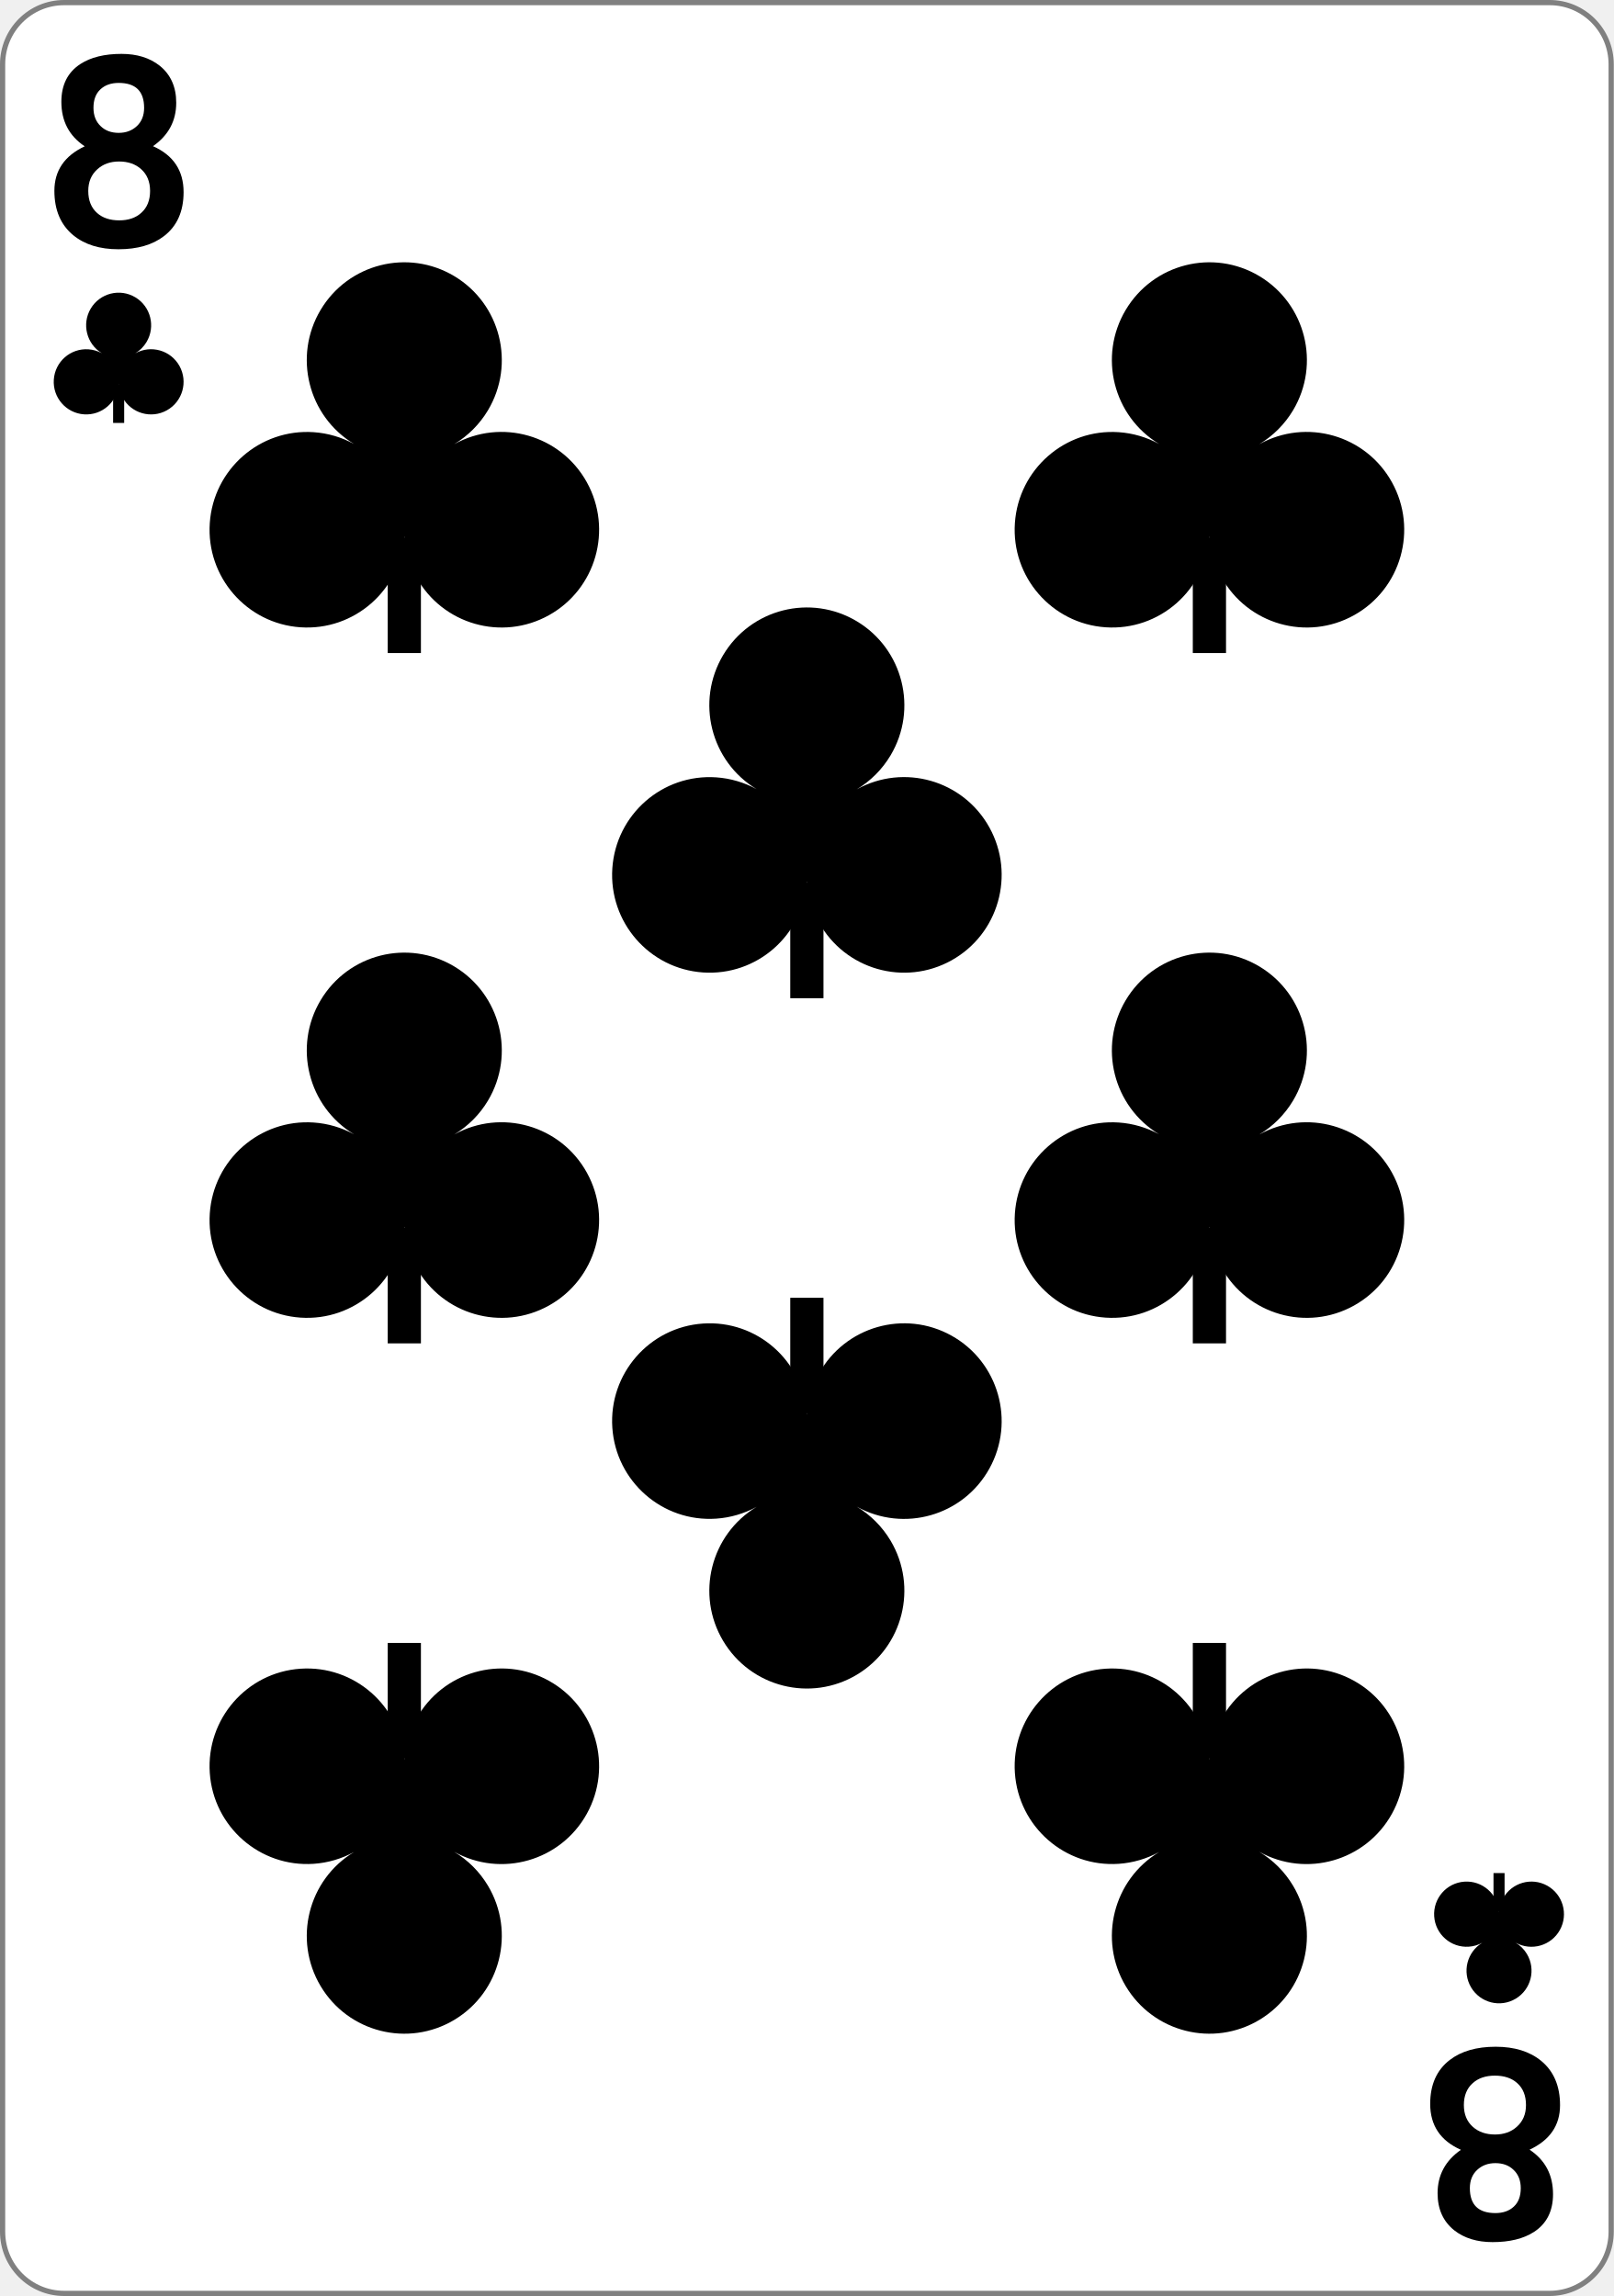
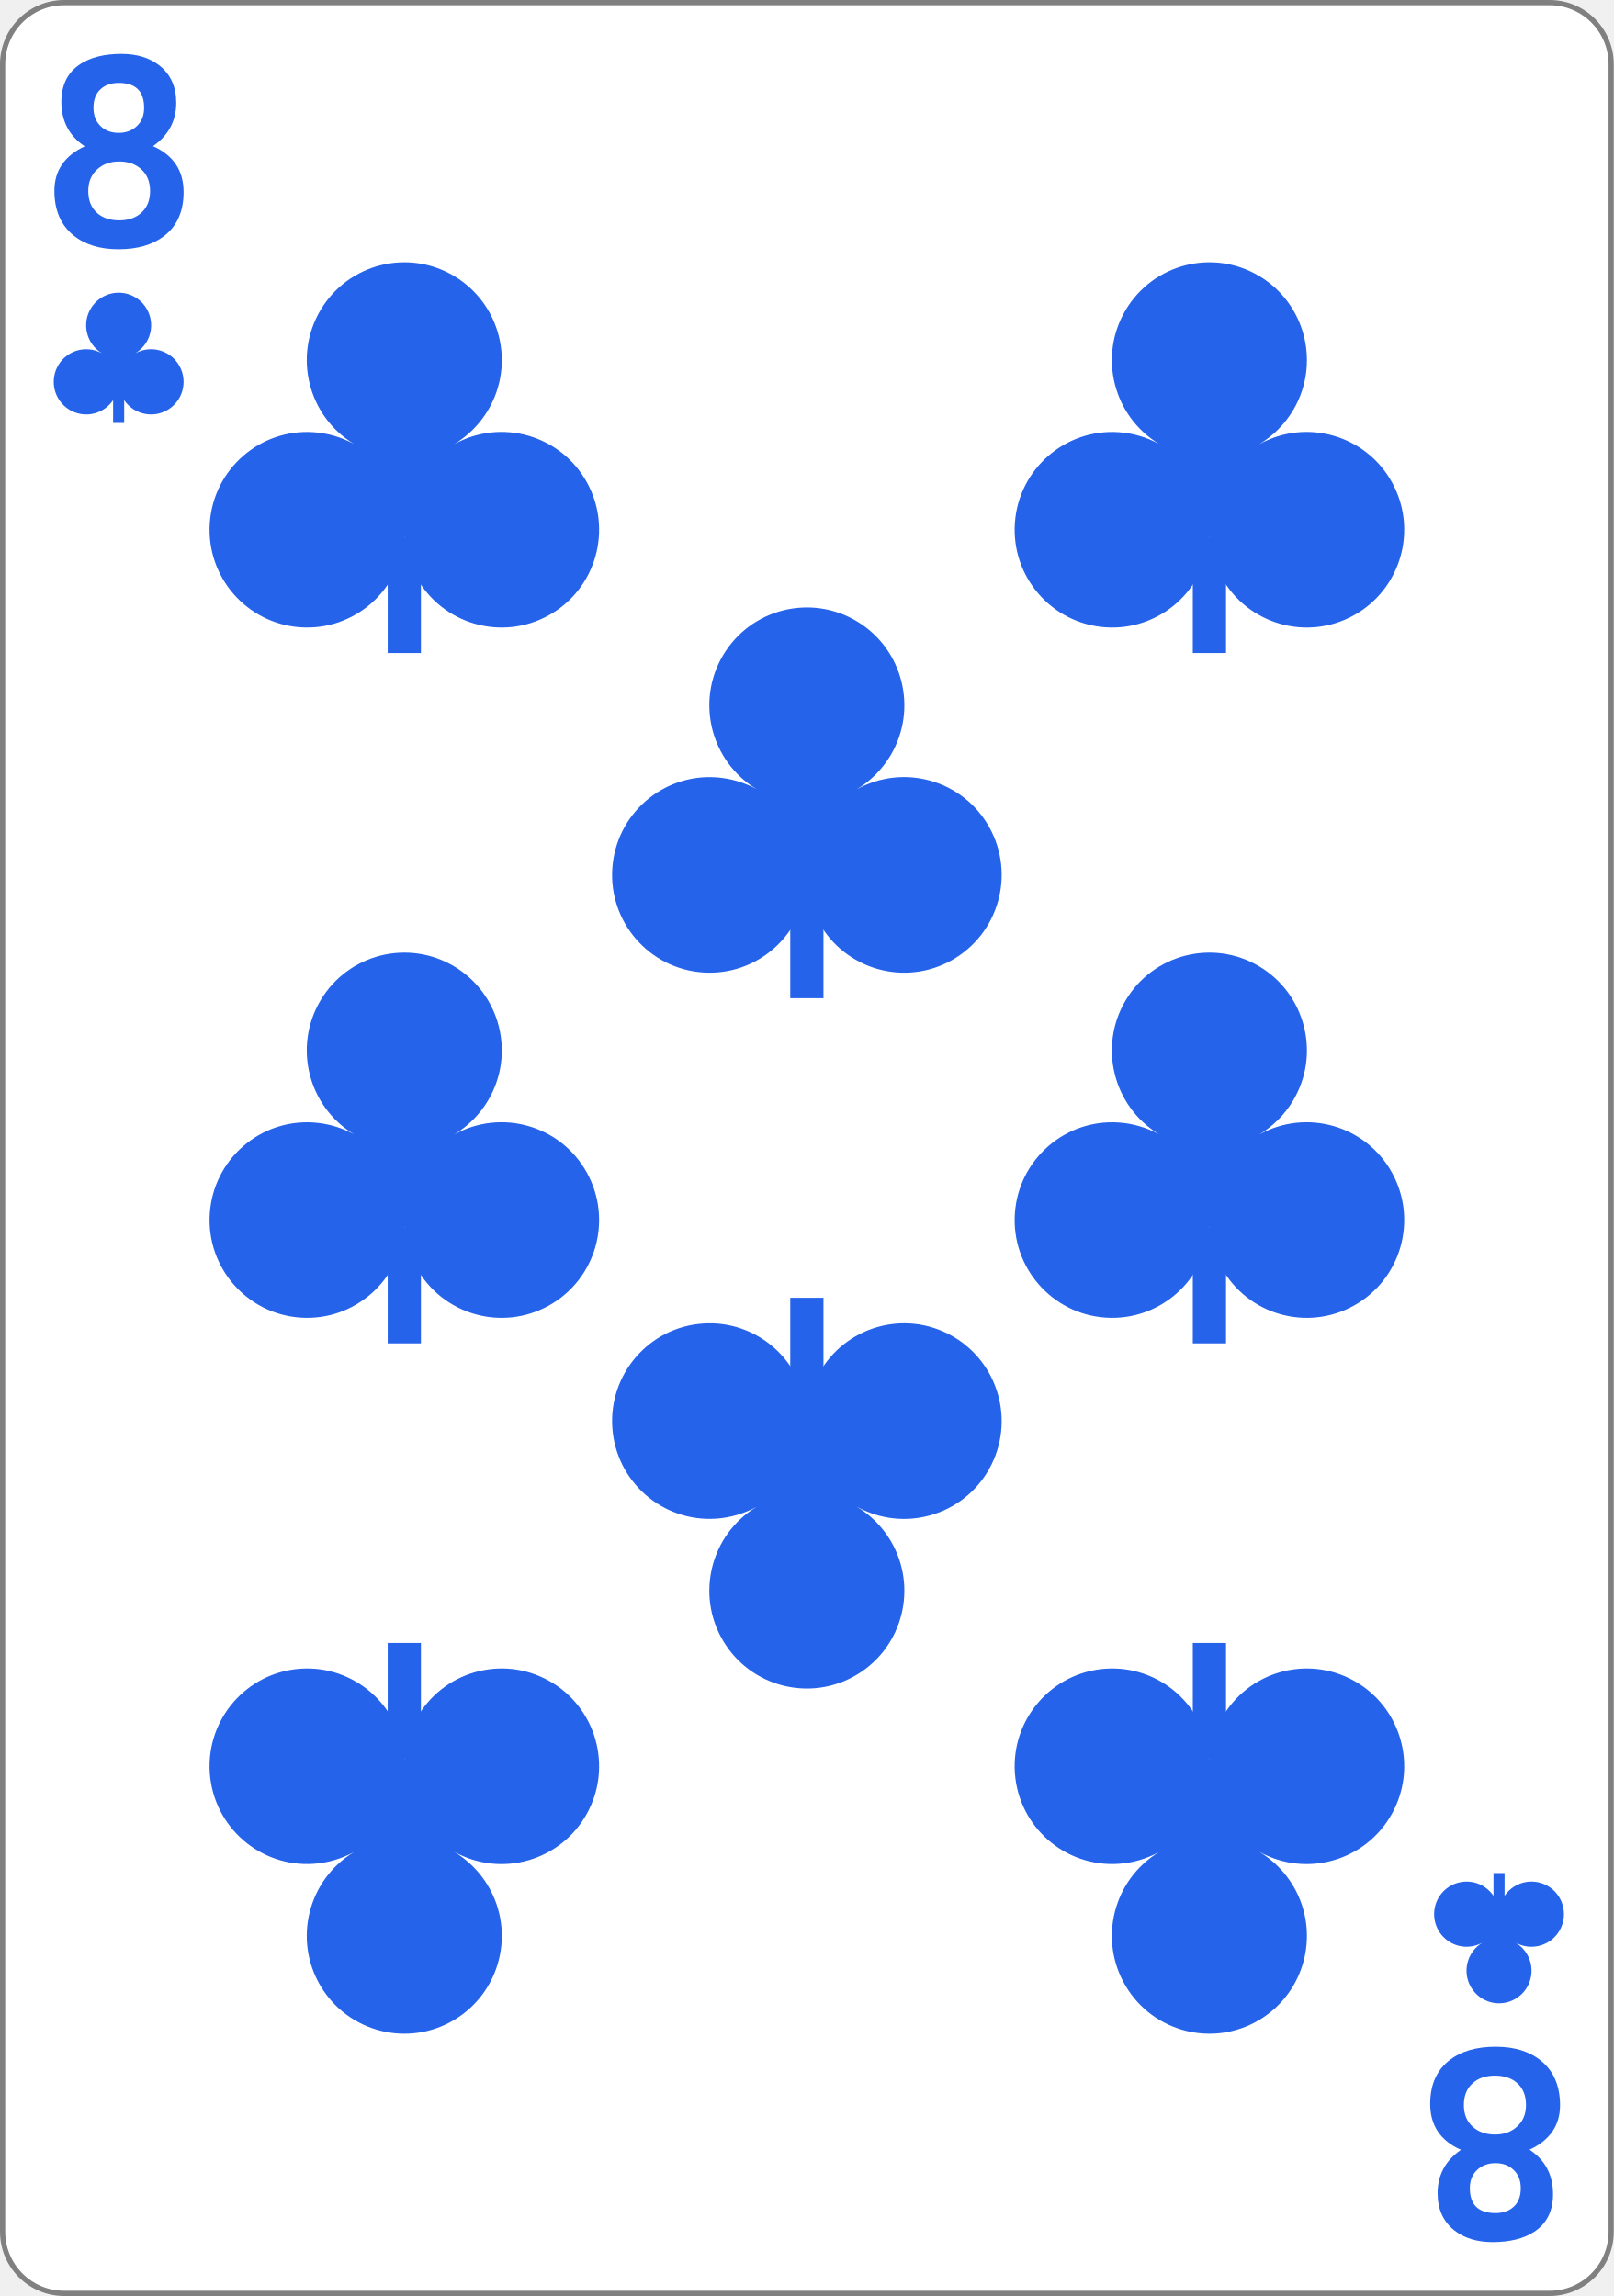
<svg xmlns="http://www.w3.org/2000/svg" width="234" height="333" id="svg2" version="1.1">
  <defs id="defs4" />
  <g id="layer1" transform="translate(0,-719.3622)">
    <g id="g963">
      <rect rx="8.919" ry="8.946" y="719.74" x="0.378" height="332.244" width="233.244" id="rect4266" style="fill:#ffffff;fill-opacity:1;stroke:#808080;stroke-width:0.756;stroke-linecap:butt;stroke-linejoin:miter;stroke-miterlimit:4;stroke-dasharray:none;stroke-opacity:1" />
-       <g transform="matrix(0.07348588,0,0,0.07370838,-248.0173,933.6006)" id="g4233" style="fill:none;stroke:#000000;stroke-width:3.181;stroke-opacity:1" />
-       <g clip-path="none" style="fill:none;stroke:#000000;stroke-width:3.181;stroke-opacity:1" id="g4211" transform="matrix(0.07348588,0,0,0.07370838,-248.0173,933.6006)" />
-       <g transform="matrix(0.07348588,0,0,0.07370838,-248.0173,933.6006)" id="g4227" style="fill:none;stroke:#000000;stroke-width:3.181;stroke-opacity:1" />
+       <g transform="matrix(0.07348588,0,0,0.07370838,-248.0173,933.6006)" id="g4233" style="fill:none;stroke:#2563eb;stroke-width:3.181;stroke-opacity:1" />
+       <g clip-path="none" style="fill:none;stroke:#2563eb;stroke-width:3.181;stroke-opacity:1" id="g4211" transform="matrix(0.07348588,0,0,0.07370838,-248.0173,933.6006)" />
+       <g transform="matrix(0.07348588,0,0,0.07370838,-248.0173,933.6006)" id="g4227" style="fill:none;stroke:#2563eb;stroke-width:3.181;stroke-opacity:1" />
      <g style="stroke-width:3.181" transform="matrix(0.05648742,0,0,-0.05667266,-21.36041,954.7518)" id="g5492-7-5-2">
-         <rect style="fill:#000000;fill-opacity:1;stroke:none;stroke-width:3.181" id="rect4124-6-51-2" width="85.256" height="295.685" x="2406.706" y="536.549" />
-         <path id="path3979-1-6-1-7-1" d="m 2917.856,395.129 c 67.135,120.805 23.601,273.145 -97.235,340.262 -120.836,67.117 -273.216,23.595 -340.35,-97.21 -17.88,-32.173 -28.44,-67.893 -30.889,-104.572 -9.342,137.921 -128.747,242.091 -266.662,232.714 -137.914,-9.378 -242.111,-128.752 -232.731,-266.631 9.38,-137.878 128.786,-242.049 266.7,-232.671 36.206,2.462 71.443,12.765 103.725,30.222 -118.192,-70.886 -156.875,-224.529 -85.945,-343.146 70.93,-118.617 224.613,-157.29 343.261,-86.378 118.647,70.912 157.33,224.555 86.4,343.171 -21.341,35.69 -51.243,65.5 -86.812,86.883 121.024,-66.97 273.404,-23.448 340.538,97.356 z" style="fill:#000000;fill-opacity:1;stroke:none;stroke-width:3.181" />
+         <rect style="fill:#2563eb;fill-opacity:1;stroke:none;stroke-width:3.181" id="rect4124-6-51-2" width="85.256" height="295.685" x="2406.706" y="536.549" />
+         <path id="path3979-1-6-1-7-1" d="m 2917.856,395.129 c 67.135,120.805 23.601,273.145 -97.235,340.262 -120.836,67.117 -273.216,23.595 -340.35,-97.21 -17.88,-32.173 -28.44,-67.893 -30.889,-104.572 -9.342,137.921 -128.747,242.091 -266.662,232.714 -137.914,-9.378 -242.111,-128.752 -232.731,-266.631 9.38,-137.878 128.786,-242.049 266.7,-232.671 36.206,2.462 71.443,12.765 103.725,30.222 -118.192,-70.886 -156.875,-224.529 -85.945,-343.146 70.93,-118.617 224.613,-157.29 343.261,-86.378 118.647,70.912 157.33,224.555 86.4,343.171 -21.341,35.69 -51.243,65.5 -86.812,86.883 121.024,-66.97 273.404,-23.448 340.538,97.356 z" style="fill:#2563eb;fill-opacity:1;stroke:none;stroke-width:3.181" />
      </g>
      <g style="stroke-width:3.181" transform="matrix(0.05648742,0,0,0.05667266,37.00993,867.0337)" id="g5492-7-1-4">
-         <rect style="fill:#000000;fill-opacity:1;stroke:none;stroke-width:3.181" id="rect4124-6-1-2" width="85.256" height="295.685" x="2406.706" y="536.549" />
-         <path id="path3979-1-6-1-52-3" d="m 2917.856,395.129 c 67.135,120.805 23.601,273.145 -97.235,340.262 -120.836,67.117 -273.216,23.595 -340.35,-97.21 -17.88,-32.173 -28.44,-67.893 -30.889,-104.572 -9.342,137.921 -128.747,242.091 -266.662,232.714 -137.914,-9.378 -242.111,-128.752 -232.731,-266.631 9.38,-137.878 128.786,-242.049 266.7,-232.671 36.206,2.462 71.443,12.765 103.725,30.222 -118.192,-70.886 -156.875,-224.529 -85.945,-343.146 70.93,-118.617 224.613,-157.29 343.261,-86.378 118.647,70.912 157.33,224.555 86.4,343.171 -21.341,35.69 -51.243,65.5 -86.812,86.883 121.024,-66.97 273.404,-23.448 340.538,97.356 z" style="fill:#000000;fill-opacity:1;stroke:none;stroke-width:3.181" />
+         <rect style="fill:#2563eb;fill-opacity:1;stroke:none;stroke-width:3.181" id="rect4124-6-1-2" width="85.256" height="295.685" x="2406.706" y="536.549" />
+         <path id="path3979-1-6-1-52-3" d="m 2917.856,395.129 c 67.135,120.805 23.601,273.145 -97.235,340.262 -120.836,67.117 -273.216,23.595 -340.35,-97.21 -17.88,-32.173 -28.44,-67.893 -30.889,-104.572 -9.342,137.921 -128.747,242.091 -266.662,232.714 -137.914,-9.378 -242.111,-128.752 -232.731,-266.631 9.38,-137.878 128.786,-242.049 266.7,-232.671 36.206,2.462 71.443,12.765 103.725,30.222 -118.192,-70.886 -156.875,-224.529 -85.945,-343.146 70.93,-118.617 224.613,-157.29 343.261,-86.378 118.647,70.912 157.33,224.555 86.4,343.171 -21.341,35.69 -51.243,65.5 -86.812,86.883 121.024,-66.97 273.404,-23.448 340.538,97.356 z" style="fill:#2563eb;fill-opacity:1;stroke:none;stroke-width:3.181" />
      </g>
      <g style="stroke-width:3.181" transform="matrix(0.05648742,0,0,0.05667266,-79.73074,766.9113)" id="g5492-7">
-         <rect style="fill:#000000;fill-opacity:1;stroke:none;stroke-width:3.181" id="rect4124-6" width="85.256" height="295.685" x="2406.706" y="536.549" />
-         <path id="path3979-1-6-1" d="m 2917.856,395.129 c 67.135,120.805 23.601,273.145 -97.235,340.262 -120.836,67.117 -273.216,23.595 -340.35,-97.21 -17.88,-32.173 -28.44,-67.893 -30.889,-104.572 -9.342,137.921 -128.747,242.091 -266.662,232.714 -137.914,-9.378 -242.111,-128.752 -232.731,-266.631 9.38,-137.878 128.786,-242.049 266.7,-232.671 36.206,2.462 71.443,12.765 103.725,30.222 -118.192,-70.886 -156.875,-224.529 -85.945,-343.146 70.93,-118.617 224.613,-157.29 343.261,-86.378 118.647,70.912 157.33,224.555 86.4,343.171 -21.341,35.69 -51.243,65.5 -86.812,86.883 121.024,-66.97 273.404,-23.448 340.538,97.356 z" style="fill:#000000;fill-opacity:1;stroke:none;stroke-width:3.181" />
+         <rect style="fill:#2563eb;fill-opacity:1;stroke:none;stroke-width:3.181" id="rect4124-6" width="85.256" height="295.685" x="2406.706" y="536.549" />
+         <path id="path3979-1-6-1" d="m 2917.856,395.129 c 67.135,120.805 23.601,273.145 -97.235,340.262 -120.836,67.117 -273.216,23.595 -340.35,-97.21 -17.88,-32.173 -28.44,-67.893 -30.889,-104.572 -9.342,137.921 -128.747,242.091 -266.662,232.714 -137.914,-9.378 -242.111,-128.752 -232.731,-266.631 9.38,-137.878 128.786,-242.049 266.7,-232.671 36.206,2.462 71.443,12.765 103.725,30.222 -118.192,-70.886 -156.875,-224.529 -85.945,-343.146 70.93,-118.617 224.613,-157.29 343.261,-86.378 118.647,70.912 157.33,224.555 86.4,343.171 -21.341,35.69 -51.243,65.5 -86.812,86.883 121.024,-66.97 273.404,-23.448 340.538,97.356 z" style="fill:#2563eb;fill-opacity:1;stroke:none;stroke-width:3.181" />
      </g>
      <g style="stroke-width:3.181" transform="matrix(0.01882914,0,0,0.01889089,-28.91457,764.9804)" id="g5492-7-8-1">
-         <rect style="fill:#000000;fill-opacity:1;stroke:none;stroke-width:3.181" id="rect4124-6-9-7" width="85.256" height="295.685" x="2406.706" y="536.549" />
-         <path id="path3979-1-6-1-2-4" d="m 2917.856,395.129 c 67.135,120.805 23.601,273.145 -97.235,340.262 -120.836,67.117 -273.216,23.595 -340.35,-97.21 -17.88,-32.173 -28.44,-67.893 -30.889,-104.572 -9.342,137.921 -128.747,242.091 -266.662,232.714 -137.914,-9.378 -242.111,-128.752 -232.731,-266.631 9.38,-137.878 128.786,-242.049 266.7,-232.671 36.206,2.462 71.443,12.765 103.725,30.222 -118.192,-70.886 -156.875,-224.529 -85.945,-343.146 70.93,-118.617 224.613,-157.29 343.261,-86.378 118.647,70.912 157.33,224.555 86.4,343.171 -21.341,35.69 -51.243,65.5 -86.812,86.883 121.024,-66.97 273.404,-23.448 340.538,97.356 z" style="fill:#000000;fill-opacity:1;stroke:none;stroke-width:3.181" />
+         <rect style="fill:#2563eb;fill-opacity:1;stroke:none;stroke-width:3.181" id="rect4124-6-9-7" width="85.256" height="295.685" x="2406.706" y="536.549" />
+         <path id="path3979-1-6-1-2-4" d="m 2917.856,395.129 c 67.135,120.805 23.601,273.145 -97.235,340.262 -120.836,67.117 -273.216,23.595 -340.35,-97.21 -17.88,-32.173 -28.44,-67.893 -30.889,-104.572 -9.342,137.921 -128.747,242.091 -266.662,232.714 -137.914,-9.378 -242.111,-128.752 -232.731,-266.631 9.38,-137.878 128.786,-242.049 266.7,-232.671 36.206,2.462 71.443,12.765 103.725,30.222 -118.192,-70.886 -156.875,-224.529 -85.945,-343.146 70.93,-118.617 224.613,-157.29 343.261,-86.378 118.647,70.912 157.33,224.555 86.4,343.171 -21.341,35.69 -51.243,65.5 -86.812,86.883 121.024,-66.97 273.404,-23.448 340.538,97.356 z" style="fill:#2563eb;fill-opacity:1;stroke:none;stroke-width:3.181" />
      </g>
-       <g id="text3755-0" style="font-style:normal;font-variant:normal;font-weight:bold;font-stretch:normal;line-height:0%;font-family:'Levenim MT';-inkscape-font-specification:'Sans Bold';letter-spacing:0px;word-spacing:0px;fill:#000000;fill-opacity:1;stroke:none;stroke-width:3.181" transform="matrix(0.3068203,0,0,0.3220324,0.259344,720.7665)" aria-label="8">
+       <g id="text3755-0" style="font-style:normal;font-variant:normal;font-weight:bold;font-stretch:normal;line-height:0%;font-family:'Levenim MT';-inkscape-font-specification:'Sans Bold';letter-spacing:0px;word-spacing:0px;fill:#2563eb;fill-opacity:1;stroke:none;stroke-width:3.181" transform="matrix(0.3068203,0,0,0.3220324,0.259344,720.7665)" aria-label="8">
        <path id="path919" style="font-size:122.842px;line-height:1.25;stroke-width:3.181" d="m 85.916,82.169 q 0,13.016 -9.237,19.794 -8.098,5.938 -21.533,5.938 -13.316,0 -21.413,-6.358 -8.877,-7.018 -8.877,-19.974 0,-13.616 14.336,-20.034 -11.037,-7.018 -11.037,-20.034 0,-11.456 8.997,-17.035 7.378,-4.559 19.434,-4.559 10.977,0 18.054,5.338 7.798,5.998 7.798,16.675 0,12.236 -10.977,19.554 14.456,6.118 14.456,20.694 z M 67.262,44.201 q 0,-11.217 -11.996,-11.217 -5.458,0 -8.697,2.939 -3.239,2.879 -3.239,8.277 0,5.218 3.419,8.277 3.239,2.999 8.517,2.999 5.158,0 8.577,-3.059 3.419,-3.059 3.419,-8.217 z m 2.819,37.428 q 0,-6.238 -4.259,-9.837 -4.019,-3.419 -10.377,-3.419 -6.238,0 -10.257,3.479 -4.319,3.659 -4.319,9.777 0,6.418 4.199,9.957 3.899,3.299 10.437,3.299 6.478,0 10.377,-3.359 4.199,-3.539 4.199,-9.897 z" />
      </g>
      <g style="stroke-width:3.181" transform="matrix(0.01882924,0,0,-0.01889089,171.243,1006.744)" id="g5492-7-8-8-4">
-         <rect style="fill:#000000;fill-opacity:1;stroke:none;stroke-width:3.181" id="rect4124-6-9-8-8" width="85.256" height="295.685" x="2406.706" y="536.549" />
-         <path id="path3979-1-6-1-2-2-8" d="m 2917.856,395.129 c 67.135,120.805 23.601,273.145 -97.235,340.262 -120.836,67.117 -273.216,23.595 -340.35,-97.21 -17.88,-32.173 -28.44,-67.893 -30.889,-104.572 -9.342,137.921 -128.747,242.091 -266.662,232.714 -137.914,-9.378 -242.111,-128.752 -232.731,-266.631 9.38,-137.878 128.786,-242.049 266.7,-232.671 36.206,2.462 71.443,12.765 103.725,30.222 -118.192,-70.886 -156.875,-224.529 -85.945,-343.146 70.93,-118.617 224.613,-157.29 343.261,-86.378 118.647,70.912 157.33,224.555 86.4,343.171 -21.341,35.69 -51.243,65.5 -86.812,86.883 121.024,-66.97 273.404,-23.448 340.538,97.356 z" style="fill:#000000;fill-opacity:1;stroke:none;stroke-width:3.181" />
+         <rect style="fill:#2563eb;fill-opacity:1;stroke:none;stroke-width:3.181" id="rect4124-6-9-8-8" width="85.256" height="295.685" x="2406.706" y="536.549" />
+         <path id="path3979-1-6-1-2-2-8" d="m 2917.856,395.129 c 67.135,120.805 23.601,273.145 -97.235,340.262 -120.836,67.117 -273.216,23.595 -340.35,-97.21 -17.88,-32.173 -28.44,-67.893 -30.889,-104.572 -9.342,137.921 -128.747,242.091 -266.662,232.714 -137.914,-9.378 -242.111,-128.752 -232.731,-266.631 9.38,-137.878 128.786,-242.049 266.7,-232.671 36.206,2.462 71.443,12.765 103.725,30.222 -118.192,-70.886 -156.875,-224.529 -85.945,-343.146 70.93,-118.617 224.613,-157.29 343.261,-86.378 118.647,70.912 157.33,224.555 86.4,343.171 -21.341,35.69 -51.243,65.5 -86.812,86.883 121.024,-66.97 273.404,-23.448 340.538,97.356 z" style="fill:#2563eb;fill-opacity:1;stroke:none;stroke-width:3.181" />
      </g>
-       <g id="text3755-2-2" style="font-style:normal;font-variant:normal;font-weight:bold;font-stretch:normal;line-height:0%;font-family:'Levenim MT';-inkscape-font-specification:'Sans Bold';letter-spacing:0px;word-spacing:0px;fill:#000000;fill-opacity:1;stroke:none;stroke-width:3.181" transform="matrix(-0.3075926,0,0,-0.3212237,0.259344,720.7665)" aria-label="8">
+       <g id="text3755-2-2" style="font-style:normal;font-variant:normal;font-weight:bold;font-stretch:normal;line-height:0%;font-family:'Levenim MT';-inkscape-font-specification:'Sans Bold';letter-spacing:0px;word-spacing:0px;fill:#2563eb;fill-opacity:1;stroke:none;stroke-width:3.181" transform="matrix(-0.3075926,0,0,-0.3212237,0.259344,720.7665)" aria-label="8">
        <path id="path922" style="font-size:123.151px;line-height:1.25;stroke-width:3.181" d="m -673.36,-945.541 q 0,13.049 -9.26,19.844 -8.118,5.953 -21.588,5.953 -13.349,0 -21.467,-6.374 -8.9,-7.035 -8.9,-20.024 0,-13.65 14.372,-20.084 -11.064,-7.035 -11.064,-20.084 0,-11.485 9.02,-17.078 7.396,-4.57 19.483,-4.57 11.004,0 18.1,5.352 7.817,6.013 7.817,16.717 0,12.267 -11.004,19.603 14.492,6.134 14.492,20.746 z m -18.701,-38.064 q 0,-11.245 -12.026,-11.245 -5.472,0 -8.719,2.946 -3.247,2.886 -3.247,8.298 0,5.232 3.428,8.298 3.247,3.007 8.539,3.007 5.171,0 8.599,-3.067 3.428,-3.067 3.428,-8.238 z m 2.826,37.523 q 0,-6.254 -4.269,-9.862 -4.029,-3.428 -10.403,-3.428 -6.254,0 -10.283,3.488 -4.33,3.668 -4.33,9.802 0,6.434 4.209,9.982 3.909,3.307 10.463,3.307 6.494,0 10.403,-3.367 4.209,-3.548 4.209,-9.922 z" />
      </g>
      <g style="stroke-width:3.181" transform="matrix(0.05648742,0,0,0.05667266,-21.36041,816.9725)" id="g5492-7-5">
-         <rect style="fill:#000000;fill-opacity:1;stroke:none;stroke-width:3.181" id="rect4124-6-51" width="85.256" height="295.685" x="2406.706" y="536.549" />
-         <path id="path3979-1-6-1-7" d="m 2917.856,395.129 c 67.135,120.805 23.601,273.145 -97.235,340.262 -120.836,67.117 -273.216,23.595 -340.35,-97.21 -17.88,-32.173 -28.44,-67.893 -30.889,-104.572 -9.342,137.921 -128.747,242.091 -266.662,232.714 -137.914,-9.378 -242.111,-128.752 -232.731,-266.631 9.38,-137.878 128.786,-242.049 266.7,-232.671 36.206,2.462 71.443,12.765 103.725,30.222 -118.192,-70.886 -156.875,-224.529 -85.945,-343.146 70.93,-118.617 224.613,-157.29 343.261,-86.378 118.647,70.912 157.33,224.555 86.4,343.171 -21.341,35.69 -51.243,65.5 -86.812,86.883 121.024,-66.97 273.404,-23.448 340.538,97.356 z" style="fill:#000000;fill-opacity:1;stroke:none;stroke-width:3.181" />
+         <rect style="fill:#2563eb;fill-opacity:1;stroke:none;stroke-width:3.181" id="rect4124-6-51" width="85.256" height="295.685" x="2406.706" y="536.549" />
+         <path id="path3979-1-6-1-7" d="m 2917.856,395.129 c 67.135,120.805 23.601,273.145 -97.235,340.262 -120.836,67.117 -273.216,23.595 -340.35,-97.21 -17.88,-32.173 -28.44,-67.893 -30.889,-104.572 -9.342,137.921 -128.747,242.091 -266.662,232.714 -137.914,-9.378 -242.111,-128.752 -232.731,-266.631 9.38,-137.878 128.786,-242.049 266.7,-232.671 36.206,2.462 71.443,12.765 103.725,30.222 -118.192,-70.886 -156.875,-224.529 -85.945,-343.146 70.93,-118.617 224.613,-157.29 343.261,-86.378 118.647,70.912 157.33,224.555 86.4,343.171 -21.341,35.69 -51.243,65.5 -86.812,86.883 121.024,-66.97 273.404,-23.448 340.538,97.356 z" style="fill:#2563eb;fill-opacity:1;stroke:none;stroke-width:3.181" />
      </g>
      <g style="stroke-width:3.181" transform="matrix(0.05648742,0,0,0.05667266,37.00993,766.9113)" id="g5492-7-1">
-         <rect style="fill:#000000;fill-opacity:1;stroke:none;stroke-width:3.181" id="rect4124-6-1" width="85.256" height="295.685" x="2406.706" y="536.549" />
-         <path id="path3979-1-6-1-52" d="m 2917.856,395.129 c 67.135,120.805 23.601,273.145 -97.235,340.262 -120.836,67.117 -273.216,23.595 -340.35,-97.21 -17.88,-32.173 -28.44,-67.893 -30.889,-104.572 -9.342,137.921 -128.747,242.091 -266.662,232.714 -137.914,-9.378 -242.111,-128.752 -232.731,-266.631 9.38,-137.878 128.786,-242.049 266.7,-232.671 36.206,2.462 71.443,12.765 103.725,30.222 -118.192,-70.886 -156.875,-224.529 -85.945,-343.146 70.93,-118.617 224.613,-157.29 343.261,-86.378 118.647,70.912 157.33,224.555 86.4,343.171 -21.341,35.69 -51.243,65.5 -86.812,86.883 121.024,-66.97 273.404,-23.448 340.538,97.356 z" style="fill:#000000;fill-opacity:1;stroke:none;stroke-width:3.181" />
+         <rect style="fill:#2563eb;fill-opacity:1;stroke:none;stroke-width:3.181" id="rect4124-6-1" width="85.256" height="295.685" x="2406.706" y="536.549" />
+         <path id="path3979-1-6-1-52" d="m 2917.856,395.129 c 67.135,120.805 23.601,273.145 -97.235,340.262 -120.836,67.117 -273.216,23.595 -340.35,-97.21 -17.88,-32.173 -28.44,-67.893 -30.889,-104.572 -9.342,137.921 -128.747,242.091 -266.662,232.714 -137.914,-9.378 -242.111,-128.752 -232.731,-266.631 9.38,-137.878 128.786,-242.049 266.7,-232.671 36.206,2.462 71.443,12.765 103.725,30.222 -118.192,-70.886 -156.875,-224.529 -85.945,-343.146 70.93,-118.617 224.613,-157.29 343.261,-86.378 118.647,70.912 157.33,224.555 86.4,343.171 -21.341,35.69 -51.243,65.5 -86.812,86.883 121.024,-66.97 273.404,-23.448 340.538,97.356 z" style="fill:#2563eb;fill-opacity:1;stroke:none;stroke-width:3.181" />
      </g>
      <g style="stroke-width:3.181" transform="matrix(0.05648742,0,0,0.05667266,-79.73073,867.0337)" id="g5492-7-7">
-         <rect style="fill:#000000;fill-opacity:1;stroke:none;stroke-width:3.181" id="rect4124-6-6" width="85.256" height="295.685" x="2406.706" y="536.549" />
-         <path id="path3979-1-6-1-1" d="m 2917.856,395.129 c 67.135,120.805 23.601,273.145 -97.235,340.262 -120.836,67.117 -273.216,23.595 -340.35,-97.21 -17.88,-32.173 -28.44,-67.893 -30.889,-104.572 -9.342,137.921 -128.747,242.091 -266.662,232.714 -137.914,-9.378 -242.111,-128.752 -232.731,-266.631 9.38,-137.878 128.786,-242.049 266.7,-232.671 36.206,2.462 71.443,12.765 103.725,30.222 -118.192,-70.886 -156.875,-224.529 -85.945,-343.146 70.93,-118.617 224.613,-157.29 343.261,-86.378 118.647,70.912 157.33,224.555 86.4,343.171 -21.341,35.69 -51.243,65.5 -86.812,86.883 121.024,-66.97 273.404,-23.448 340.538,97.356 z" style="fill:#000000;fill-opacity:1;stroke:none;stroke-width:3.181" />
+         <rect style="fill:#2563eb;fill-opacity:1;stroke:none;stroke-width:3.181" id="rect4124-6-6" width="85.256" height="295.685" x="2406.706" y="536.549" />
+         <path id="path3979-1-6-1-1" d="m 2917.856,395.129 c 67.135,120.805 23.601,273.145 -97.235,340.262 -120.836,67.117 -273.216,23.595 -340.35,-97.21 -17.88,-32.173 -28.44,-67.893 -30.889,-104.572 -9.342,137.921 -128.747,242.091 -266.662,232.714 -137.914,-9.378 -242.111,-128.752 -232.731,-266.631 9.38,-137.878 128.786,-242.049 266.7,-232.671 36.206,2.462 71.443,12.765 103.725,30.222 -118.192,-70.886 -156.875,-224.529 -85.945,-343.146 70.93,-118.617 224.613,-157.29 343.261,-86.378 118.647,70.912 157.33,224.555 86.4,343.171 -21.341,35.69 -51.243,65.5 -86.812,86.883 121.024,-66.97 273.404,-23.448 340.538,97.356 z" style="fill:#2563eb;fill-opacity:1;stroke:none;stroke-width:3.181" />
      </g>
      <g style="stroke-width:3.181" transform="matrix(0.05648742,0,0,-0.05667266,-79.73073,1004.813)" id="g5492-7-5-2-6">
-         <rect style="fill:#000000;fill-opacity:1;stroke:none;stroke-width:3.181" id="rect4124-6-51-2-8" width="85.256" height="295.685" x="2406.706" y="536.549" />
-         <path id="path3979-1-6-1-7-1-5" d="m 2917.856,395.129 c 67.135,120.805 23.601,273.145 -97.235,340.262 -120.836,67.117 -273.216,23.595 -340.35,-97.21 -17.88,-32.173 -28.44,-67.893 -30.889,-104.572 -9.342,137.921 -128.747,242.091 -266.662,232.714 -137.914,-9.378 -242.111,-128.752 -232.731,-266.631 9.38,-137.878 128.786,-242.049 266.7,-232.671 36.206,2.462 71.443,12.765 103.725,30.222 -118.192,-70.886 -156.875,-224.529 -85.945,-343.146 70.93,-118.617 224.613,-157.29 343.261,-86.378 118.647,70.912 157.33,224.555 86.4,343.171 -21.341,35.69 -51.243,65.5 -86.812,86.883 121.024,-66.97 273.404,-23.448 340.538,97.356 z" style="fill:#000000;fill-opacity:1;stroke:none;stroke-width:3.181" />
+         <rect style="fill:#2563eb;fill-opacity:1;stroke:none;stroke-width:3.181" id="rect4124-6-51-2-8" width="85.256" height="295.685" x="2406.706" y="536.549" />
+         <path id="path3979-1-6-1-7-1-5" d="m 2917.856,395.129 c 67.135,120.805 23.601,273.145 -97.235,340.262 -120.836,67.117 -273.216,23.595 -340.35,-97.21 -17.88,-32.173 -28.44,-67.893 -30.889,-104.572 -9.342,137.921 -128.747,242.091 -266.662,232.714 -137.914,-9.378 -242.111,-128.752 -232.731,-266.631 9.38,-137.878 128.786,-242.049 266.7,-232.671 36.206,2.462 71.443,12.765 103.725,30.222 -118.192,-70.886 -156.875,-224.529 -85.945,-343.146 70.93,-118.617 224.613,-157.29 343.261,-86.378 118.647,70.912 157.33,224.555 86.4,343.171 -21.341,35.69 -51.243,65.5 -86.812,86.883 121.024,-66.97 273.404,-23.448 340.538,97.356 z" style="fill:#2563eb;fill-opacity:1;stroke:none;stroke-width:3.181" />
      </g>
      <g style="stroke-width:3.181" transform="matrix(0.05648742,0,0,-0.05667266,37.00993,1004.813)" id="g5492-7-5-2-7">
-         <rect style="fill:#000000;fill-opacity:1;stroke:none;stroke-width:3.181" id="rect4124-6-51-2-6" width="85.256" height="295.685" x="2406.706" y="536.549" />
-         <path id="path3979-1-6-1-7-1-1" d="m 2917.856,395.129 c 67.135,120.805 23.601,273.145 -97.235,340.262 -120.836,67.117 -273.216,23.595 -340.35,-97.21 -17.88,-32.173 -28.44,-67.893 -30.889,-104.572 -9.342,137.921 -128.747,242.091 -266.662,232.714 -137.914,-9.378 -242.111,-128.752 -232.731,-266.631 9.38,-137.878 128.786,-242.049 266.7,-232.671 36.206,2.462 71.443,12.765 103.725,30.222 -118.192,-70.886 -156.875,-224.529 -85.945,-343.146 70.93,-118.617 224.613,-157.29 343.261,-86.378 118.647,70.912 157.33,224.555 86.4,343.171 -21.341,35.69 -51.243,65.5 -86.812,86.883 121.024,-66.97 273.404,-23.448 340.538,97.356 z" style="fill:#000000;fill-opacity:1;stroke:none;stroke-width:3.181" />
+         <rect style="fill:#2563eb;fill-opacity:1;stroke:none;stroke-width:3.181" id="rect4124-6-51-2-6" width="85.256" height="295.685" x="2406.706" y="536.549" />
+         <path id="path3979-1-6-1-7-1-1" d="m 2917.856,395.129 c 67.135,120.805 23.601,273.145 -97.235,340.262 -120.836,67.117 -273.216,23.595 -340.35,-97.21 -17.88,-32.173 -28.44,-67.893 -30.889,-104.572 -9.342,137.921 -128.747,242.091 -266.662,232.714 -137.914,-9.378 -242.111,-128.752 -232.731,-266.631 9.38,-137.878 128.786,-242.049 266.7,-232.671 36.206,2.462 71.443,12.765 103.725,30.222 -118.192,-70.886 -156.875,-224.529 -85.945,-343.146 70.93,-118.617 224.613,-157.29 343.261,-86.378 118.647,70.912 157.33,224.555 86.4,343.171 -21.341,35.69 -51.243,65.5 -86.812,86.883 121.024,-66.97 273.404,-23.448 340.538,97.356 z" style="fill:#2563eb;fill-opacity:1;stroke:none;stroke-width:3.181" />
      </g>
    </g>
  </g>
</svg>
